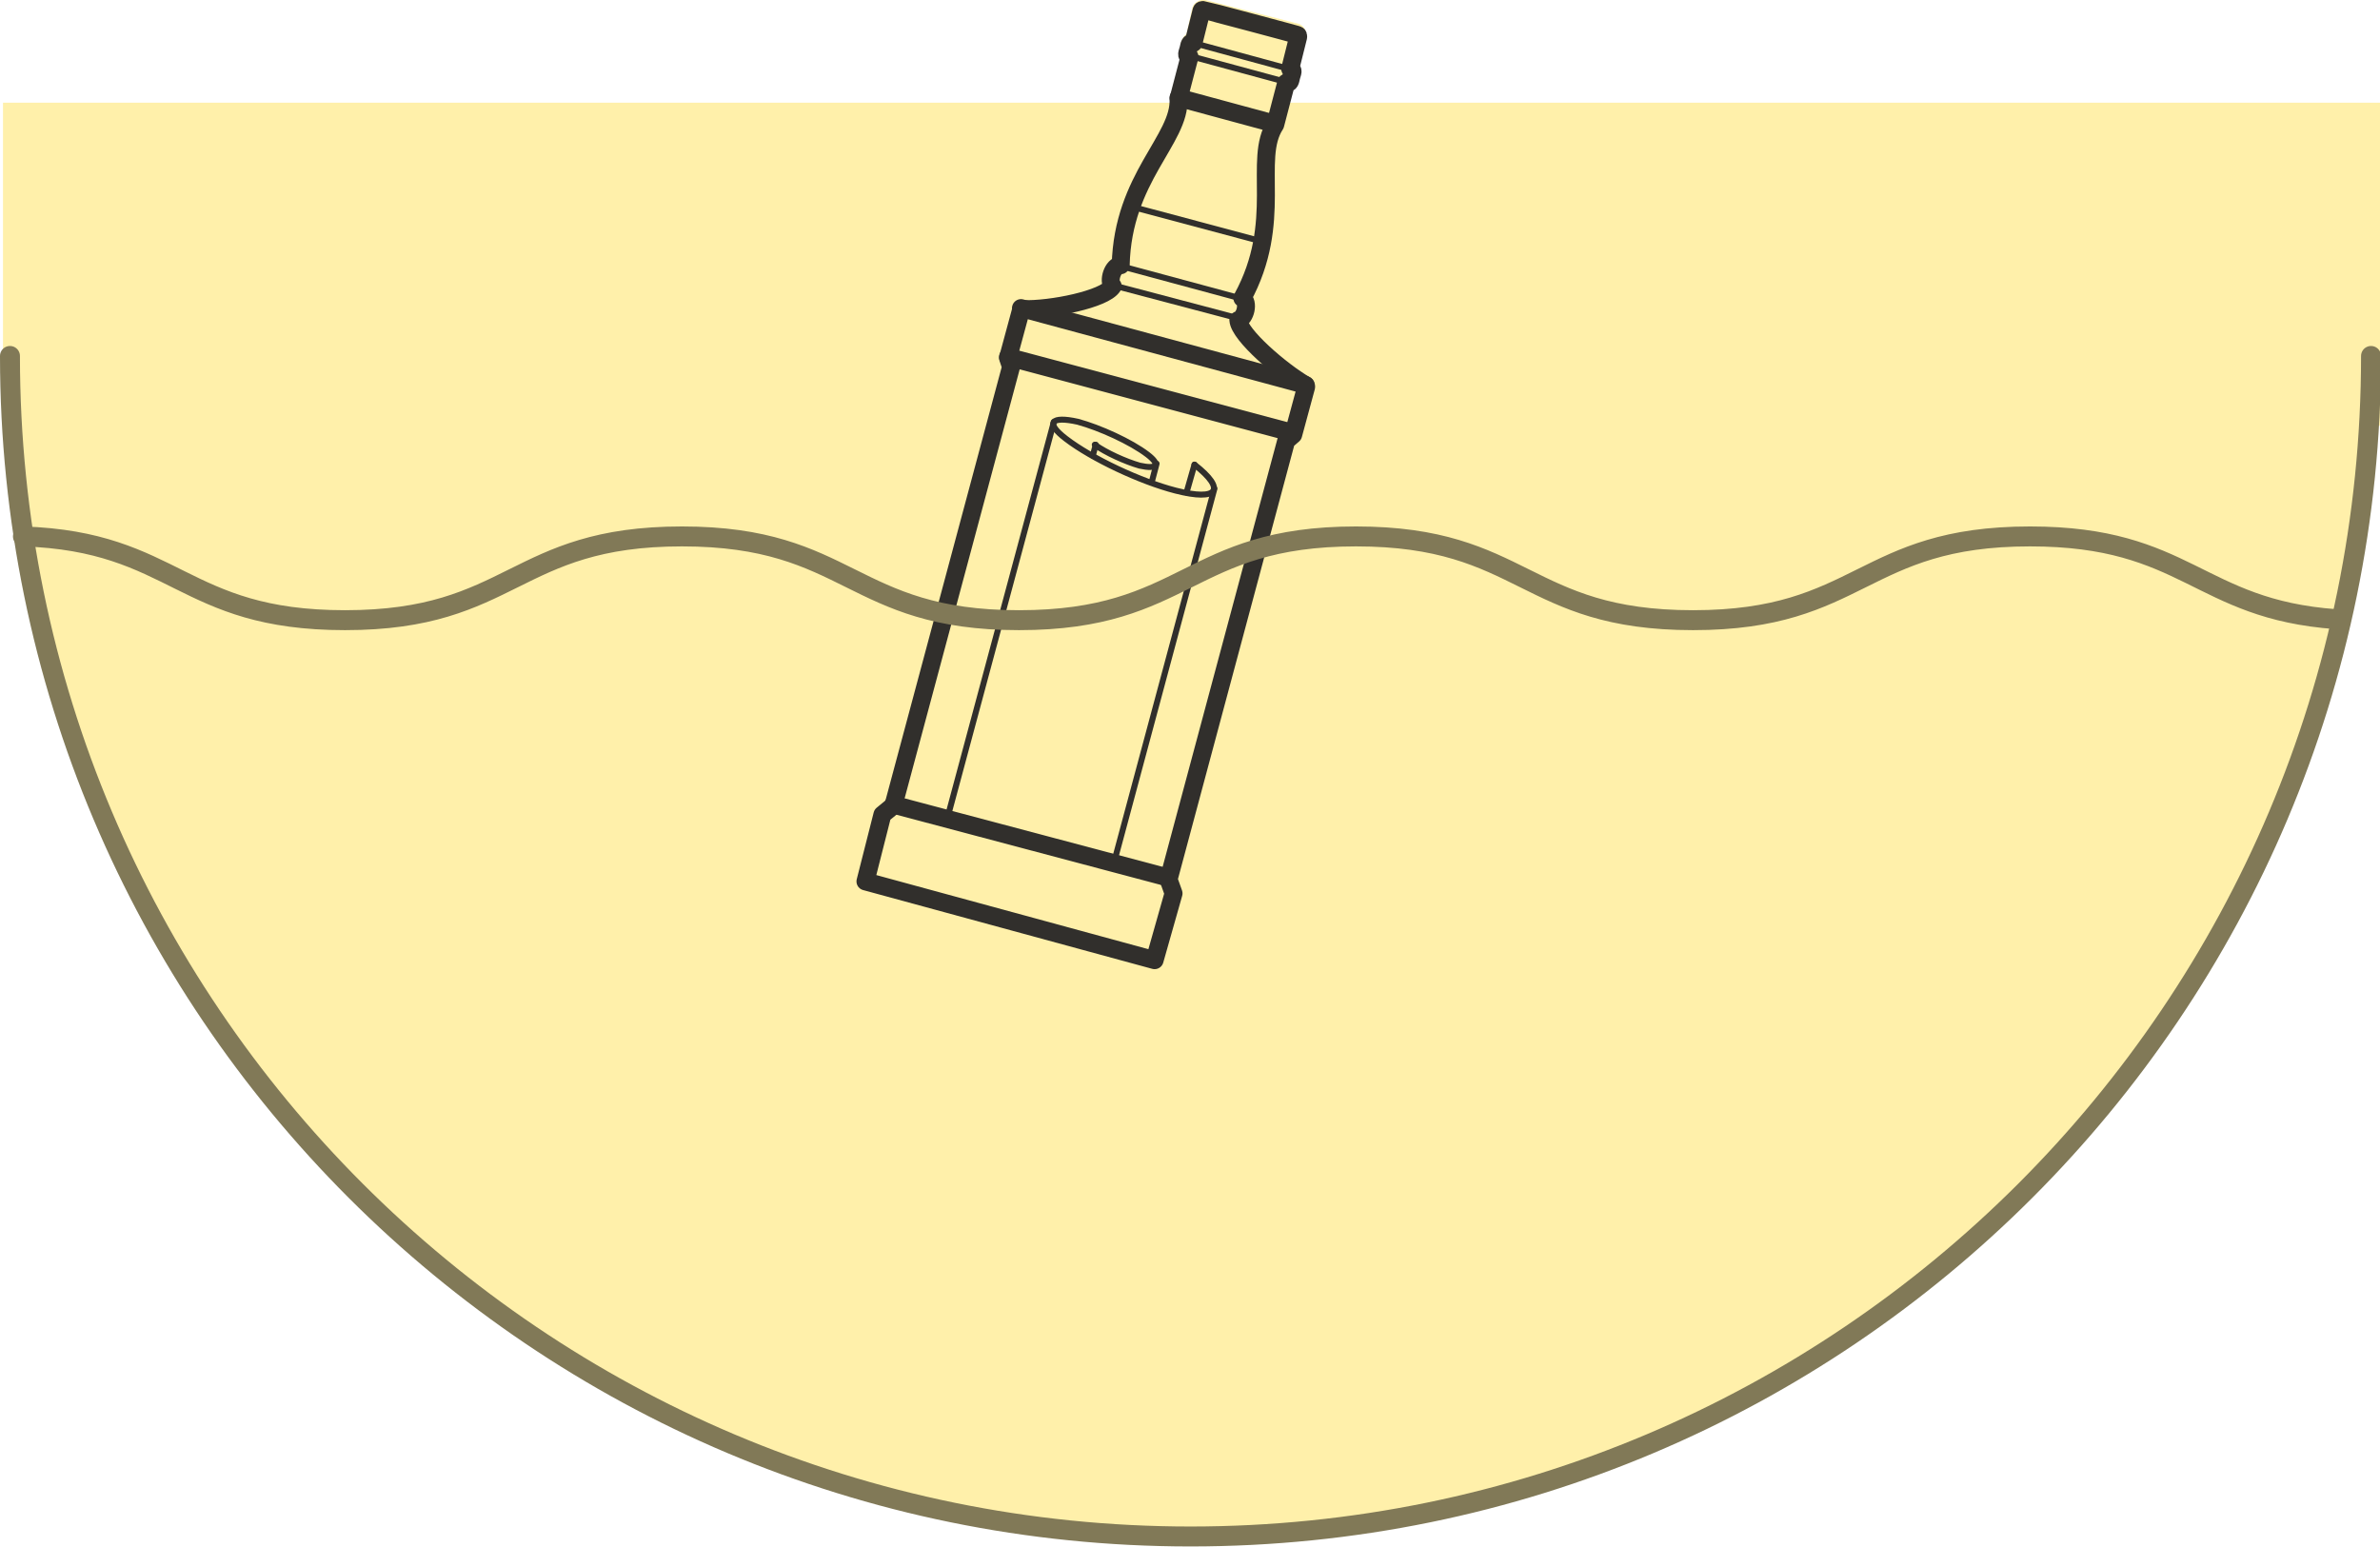
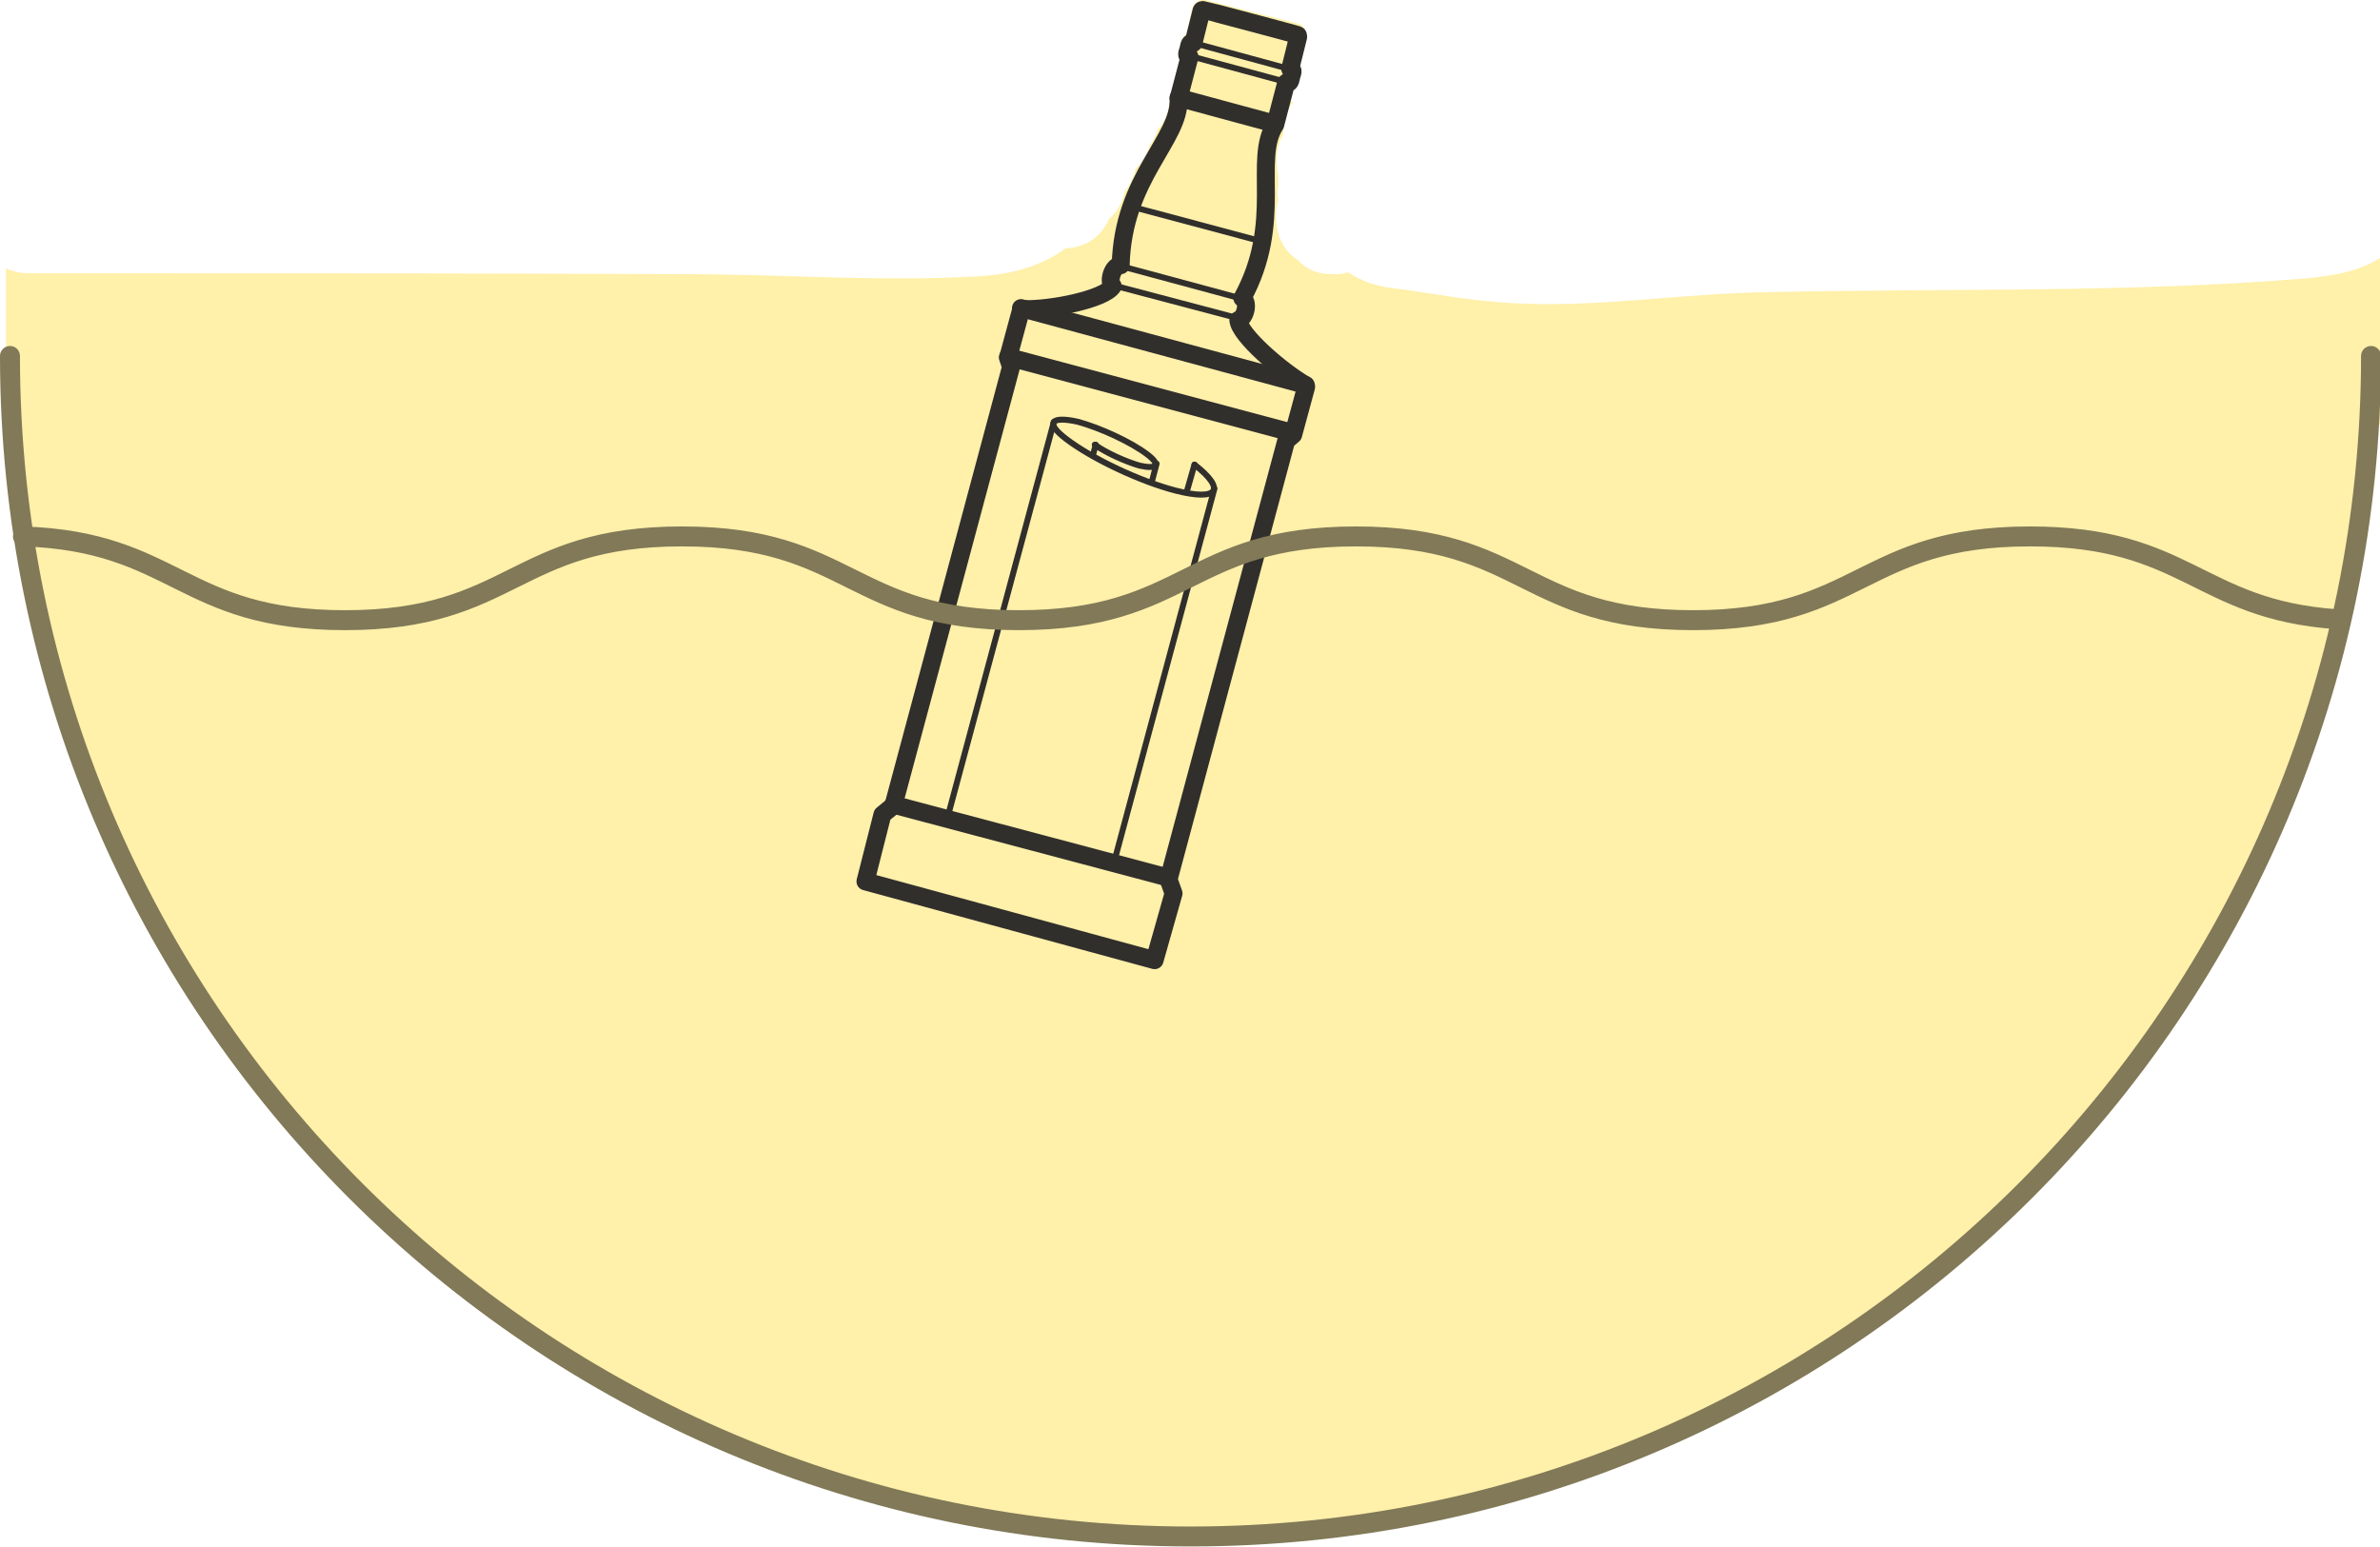
<svg xmlns="http://www.w3.org/2000/svg" version="1.1" id="Слой_1" x="0px" y="0px" viewBox="0 0 238.7 155.1" style="enable-background:new 0 0 238.7 155.1;" xml:space="preserve">
  <style type="text/css">
	.st0{fill:#FFF0AA;}
	.st1{fill:#FFF0AA;stroke:#817957;stroke-width:2;stroke-linecap:round;stroke-linejoin:round;stroke-miterlimit:10;}
	.st2{fill:none;stroke:#312F2C;stroke-width:1.8;stroke-linecap:round;stroke-linejoin:round;stroke-miterlimit:10;}
	.st3{fill:none;stroke:#312F2C;stroke-width:0.6;stroke-linecap:round;stroke-linejoin:round;stroke-miterlimit:10;}
	.st4{fill:none;stroke:#817957;stroke-width:2;stroke-linecap:round;stroke-linejoin:round;stroke-miterlimit:10;}
</style>
-   <rect x="0.3" y="10.3" class="st0" width="238.5" height="32.4" />
-   <path id="_x31_8" class="st1" d="M1,35.7c0,65.4,53,118.4,118.4,118.4c65.4,0,118.4-53,118.4-118.4" />
+   <path class="st0" d="M231.5,27.9c-18.1,1.5-36,1-54.1,1.4c-8.5,0.1-17.3,1.6-25.8,1.1c-4-0.2-8-1-11.9-1.5c-1.7-0.2-3.2-0.7-4.5-1.6  c-0.5,0.2-1,0.2-1.6,0.2c-1.5,0-2.6-0.5-3.4-1.4c-2-1.2-2.6-3.8-2-6c-0.1-0.5-0.1-1,0-1.5c0-0.3,0-0.6,0-1c-0.3-1.4-0.2-2.9,0.5-4.1  c0-1.2,0.3-2.4,1-3.3h-12.4c-0.1,1.1-0.5,2.1-1.2,2.8c-0.2,0.6-0.4,1.1-0.8,1.6c-0.3,0.9-0.7,1.7-1.4,2.3c-0.2,0.9-0.6,1.7-1.1,2.3  c-0.2,1.1-0.8,2.1-1.6,2.8c-0.7,1.6-2.1,2.8-4.3,2.9c-2.2,1.6-5,2.6-8.7,2.8c-9.6,0.6-19.6-0.2-29.2-0.2  c-22.1-0.1-44.1-0.1-66.2-0.1c-0.9,0-1.6-0.2-2.2-0.5v15.7h238.5v-17C237,27.1,234.5,27.6,231.5,27.9z" />
+   <path class="st0" d="M48,10.3h-3.5C45.7,10.3,46.9,10.3,48,10.3C48,10.3,48,10.3,48,10.3z" />
+   <path id="_x31_8" class="st1" d="M1,35.7c0,65.4,53,118.4,118.4,118.4s118.4-53,118.4-118.4" />
  <g>
-     <path class="st0" d="M118.4,89.1L118,88l11.7-43.5l0.5-0.4c0,0,0.1-0.1,0.1-0.1c0,0,0.1-0.1,0.1-0.1c0.1-0.1,0.1-0.2,0.1-0.3   l1.3-4.8c0.1-0.5-0.1-1-0.5-1.2c-2.4-1.3-5.4-4.1-6.1-5.4c0.3-0.4,0.5-0.9,0.6-1.3c0.1-0.5,0-0.9-0.2-1.3c2.3-4.4,2.3-8.4,2.2-11.5   c0-2.2,0-4,0.8-5.3c0.1-0.1,0.1-0.2,0.1-0.3l1-3.7c0.4-0.3,0.5-0.7,0.6-1l0-0.2l0-0.1c0.1-0.3,0.2-0.7,0-1.2l0.7-2.6   c0.1-0.5-0.2-1.1-0.7-1.3L120.9,0c-0.5-0.1-1.1,0.2-1.3,0.7L119,3.4c-0.4,0.3-0.5,0.7-0.6,1l0,0.2l0,0.1c-0.1,0.3-0.2,0.7,0,1.2   l-1,3.7c0,0.1,0,0.2,0,0.3c0.1,1.5-0.8,3-2,5c-1.6,2.7-3.6,6.1-3.8,11.1c-0.3,0.2-0.6,0.6-0.8,1c-0.2,0.4-0.3,0.9-0.2,1.4   c-1.2,0.7-5.2,1.6-8,1.6c-0.5,0-0.9,0.3-1,0.8l-1.3,4.8c0,0.1,0,0.2,0,0.3c0,0,0,0.1,0,0.1c0,0,0,0.1,0,0.1l0.2,0.6L88.8,80.2   l-0.9,0.8c-0.1,0.1-0.3,0.3-0.3,0.5l-1.7,6.7c-0.1,0.5,0.2,1,0.6,1.1l28.9,7.8c0.5,0.1,1-0.2,1.1-0.6l1.9-6.7   C118.5,89.5,118.5,89.3,118.4,89.1z" />
+     <path class="st0" d="M131.3,37.6c-2.4-1.3-5.4-4.1-6.1-5.4c0.3-0.4,0.5-0.9,0.6-1.3c0.1-0.5,0-0.9-0.2-1.3   c2.3-4.4,2.3-8.4,2.2-11.5c0-2.1,0-3.9,0.7-5.2c0.1-0.7,0.3-1.4,0.6-2l0.6-2.1c0.4-0.3,0.5-0.7,0.6-1V7.5c0.1-0.3,0.2-0.7,0-1.2   l0.7-2.6c0.1-0.5-0.2-1.1-0.7-1.3L120.9,0c-0.5-0.1-1.1,0.2-1.3,0.7L119,3.4c-0.4,0.3-0.5,0.7-0.6,1v0.3c-0.1,0.3-0.2,0.7,0,1.2   l-1,3.7v0.3c0.1,1.5-0.8,3-2,5c-1.6,2.7-3.6,6.1-3.8,11.1c-0.3,0.2-0.6,0.6-0.8,1c-0.2,0.4-0.3,0.9-0.2,1.4c-1.2,0.7-5.2,1.6-8,1.6   c-0.5,0-0.9,0.3-1,0.8l-1.3,4.8v0.5l0.2,0.6L88.8,80.2L87.9,81c-0.1,0.1-0.3,0.3-0.3,0.5l-1.7,6.7c-0.1,0.5,0.2,1,0.6,1.1l28.9,7.8   c0.5,0.1,1-0.2,1.1-0.6l1.9-6.7c0.1-0.3,0.1-0.5,0-0.7L118,88l11.7-43.5l0.5-0.4l0.1-0.1l0.1-0.1c0.1-0.1,0.1-0.2,0.1-0.3l1.3-4.8   C131.9,38.3,131.7,37.8,131.3,37.6z" />
    <g>
      <g>
        <g>
-           <path class="st2" d="M86.8,88.4l1.7-6.7l1.1-0.9l11.8-44l-0.3-0.9l1.3-4.8c0-0.1,0.1-0.1,0.2-0.1c2.8,0.1,8.2-1,9-2.3      c-0.5-0.5,0-2.1,0.8-2.1c0.2-8.8,6-12.6,5.8-16.7l1.1-4.2c-0.4-0.1-0.2-0.4-0.1-0.8c0.1-0.4,0.1-0.7,0.5-0.6l0.8-3.2      c0-0.1,0.1-0.1,0.2-0.1c0.1,0,9.5,2.5,9.4,2.5c0.1,0,0.1,0.1,0.1,0.2l-0.8,3.2c0.4,0.1,0.2,0.4,0.1,0.8      c-0.1,0.4-0.1,0.7-0.5,0.6l-1.1,4.2c-2.3,3.5,0.9,9.7-3.3,17.4c0.7,0.4,0.3,2-0.4,2.2c0.1,1.5,4.3,5.1,6.7,6.5      c0.1,0,0.1,0.1,0.1,0.2l-1.3,4.8l-0.7,0.6l-11.8,44l0.5,1.4l-1.9,6.7L86.8,88.4z" />
+           <path class="st2" d="M86.8,88.4l1.7-6.7l1.1-0.9l11.8-44l-0.3-0.9l1.3-4.8c0-0.1,0.1-0.1,0.2-0.1c2.8,0.1,8.2-1,9-2.3      c-0.5-0.5,0-2.1,0.8-2.1c0.2-8.8,6-12.6,5.8-16.7l1.1-4.2c-0.4-0.1-0.2-0.4-0.1-0.8s0.1-0.7,0.5-0.6l0.8-3.2      c0-0.1,0.1-0.1,0.2-0.1s9.5,2.5,9.4,2.5c0.1,0,0.1,0.1,0.1,0.2l-0.8,3.2c0.4,0.1,0.2,0.4,0.1,0.8c-0.1,0.4-0.1,0.7-0.5,0.6      l-1.1,4.2c-2.3,3.5,0.9,9.7-3.3,17.4c0.7,0.4,0.3,2-0.4,2.2c0.1,1.5,4.3,5.1,6.7,6.5c0.1,0,0.1,0.1,0.1,0.2l-1.3,4.8l-0.7,0.6      l-11.8,44l0.5,1.4l-1.9,6.7L86.8,88.4z" />
          <line class="st3" x1="113.4" y1="20.7" x2="126.5" y2="24.2" />
          <line class="st3" x1="112.1" y1="26.6" x2="124.7" y2="30" />
          <line class="st3" x1="111.6" y1="28.6" x2="124.1" y2="31.9" />
          <line class="st2" x1="118.2" y1="9.8" x2="127.8" y2="12.4" />
          <line class="st2" x1="130.9" y1="38.6" x2="102.4" y2="30.9" />
          <line class="st3" x1="119.3" y1="5.6" x2="128.9" y2="8.2" />
          <line class="st3" x1="119.3" y1="4.2" x2="129.6" y2="7" />
          <line class="st2" x1="101.1" y1="35.8" x2="129.6" y2="43.4" />
          <line class="st2" x1="89.6" y1="80.7" x2="117.1" y2="88" />
        </g>
        <path class="st3" d="M119.8,46.6c3.2,2.5,2.4,3.7-1.9,2.6c-3.5-0.9-8.4-3.2-11-5.2c-2.1-1.6-1.5-2.3,1.2-1.7c2.2,0.6,5.3,2,7,3.3     c1.3,1,1,1.5-0.8,1.1c-1.4-0.4-3.4-1.3-4.5-2.1" />
        <line class="st3" x1="119.8" y1="46.6" x2="119" y2="49.4" />
        <line class="st3" x1="121.8" y1="49" x2="111.7" y2="86.6" />
        <line class="st3" x1="105.7" y1="42.3" x2="95" y2="82.1" />
        <line class="st3" x1="109.9" y1="44.6" x2="109.6" y2="45.7" />
        <line class="st3" x1="116" y1="46.5" x2="115.5" y2="48.4" />
      </g>
    </g>
  </g>
-   <path class="st4" d="M2.3,53.8c15.4,0.5,15.9,8.4,32.3,8.4c16.9,0,16.9-8.4,33.8-8.4c16.9,0,16.9,8.4,33.8,8.4  c16.9,0,16.9-8.4,33.8-8.4c16.9,0,16.9,8.4,33.8,8.4c16.9,0,16.9-8.4,33.8-8.4c15.8,0,16.8,7.3,30.7,8.3" />
+   <path class="st4" d="M2.3,53.8c15.4,0.5,15.9,8.4,32.3,8.4c16.9,0,16.9-8.4,33.8-8.4s16.9,8.4,33.8,8.4s16.9-8.4,33.8-8.4  s16.9,8.4,33.8,8.4s16.9-8.4,33.8-8.4c15.8,0,16.8,7.3,30.7,8.3" />
</svg>
